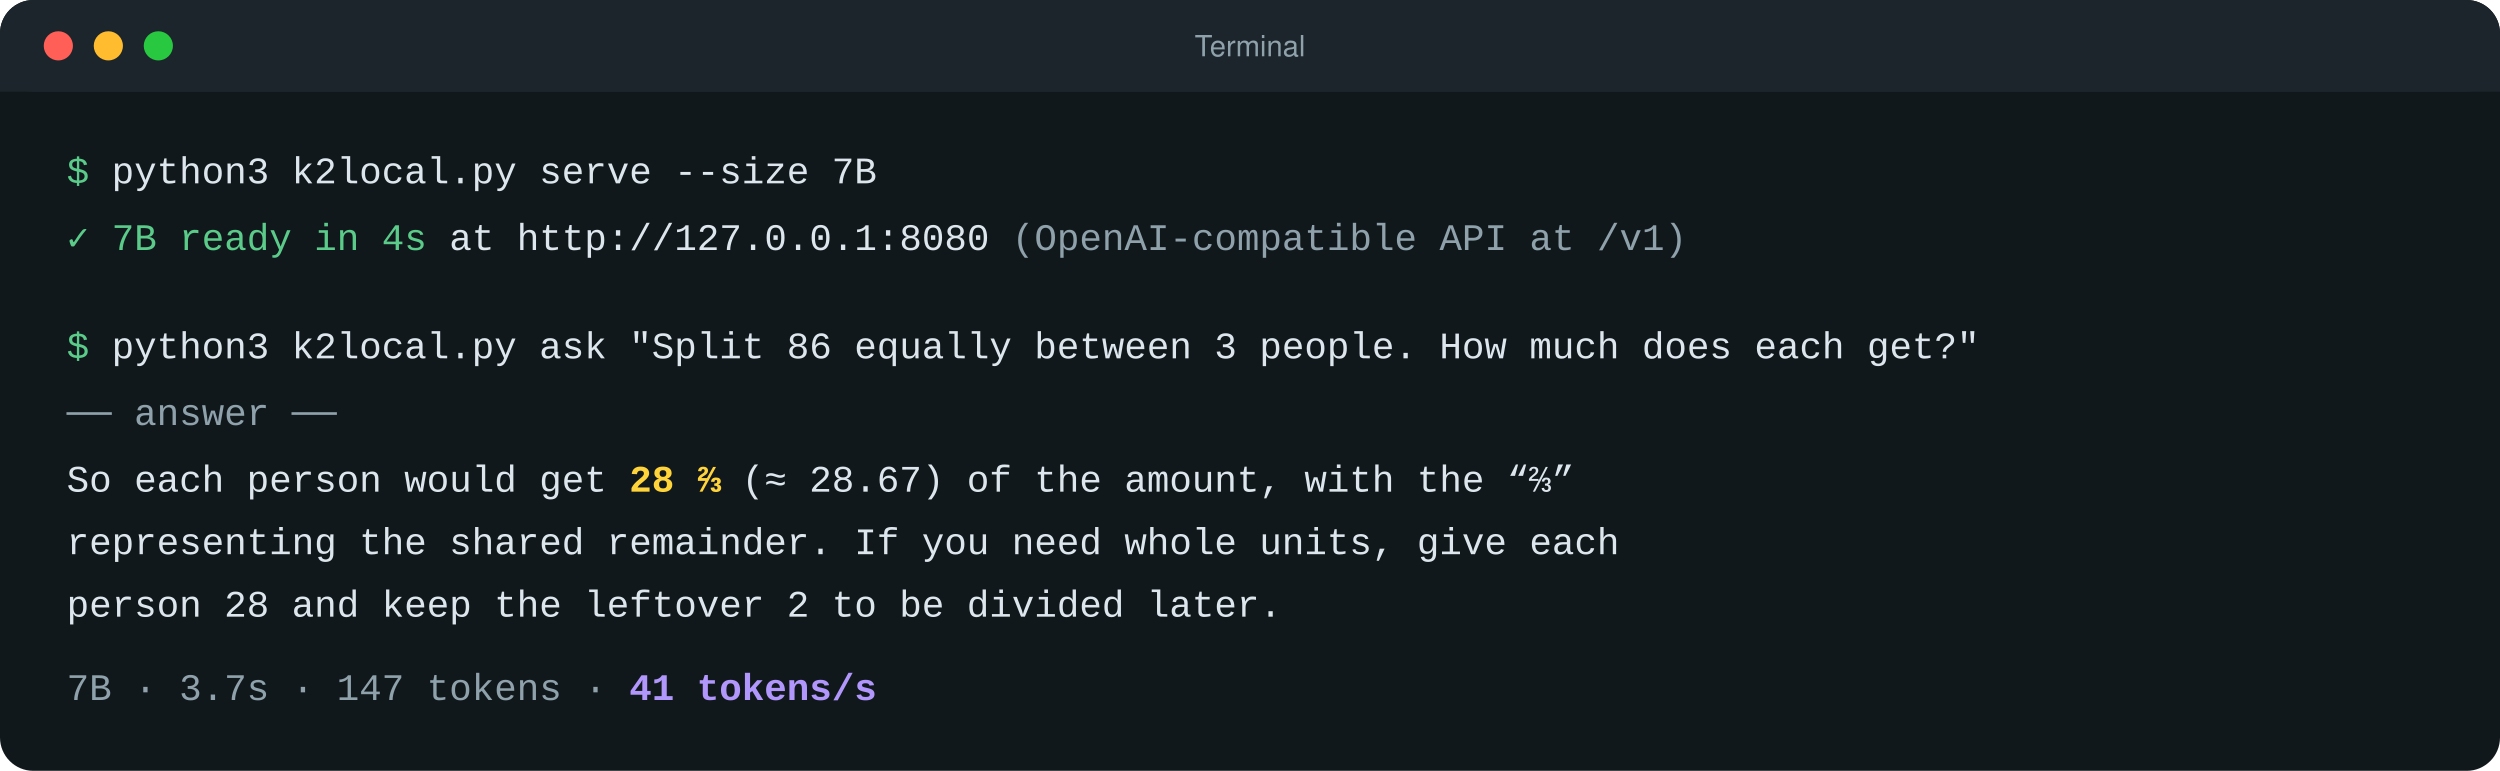
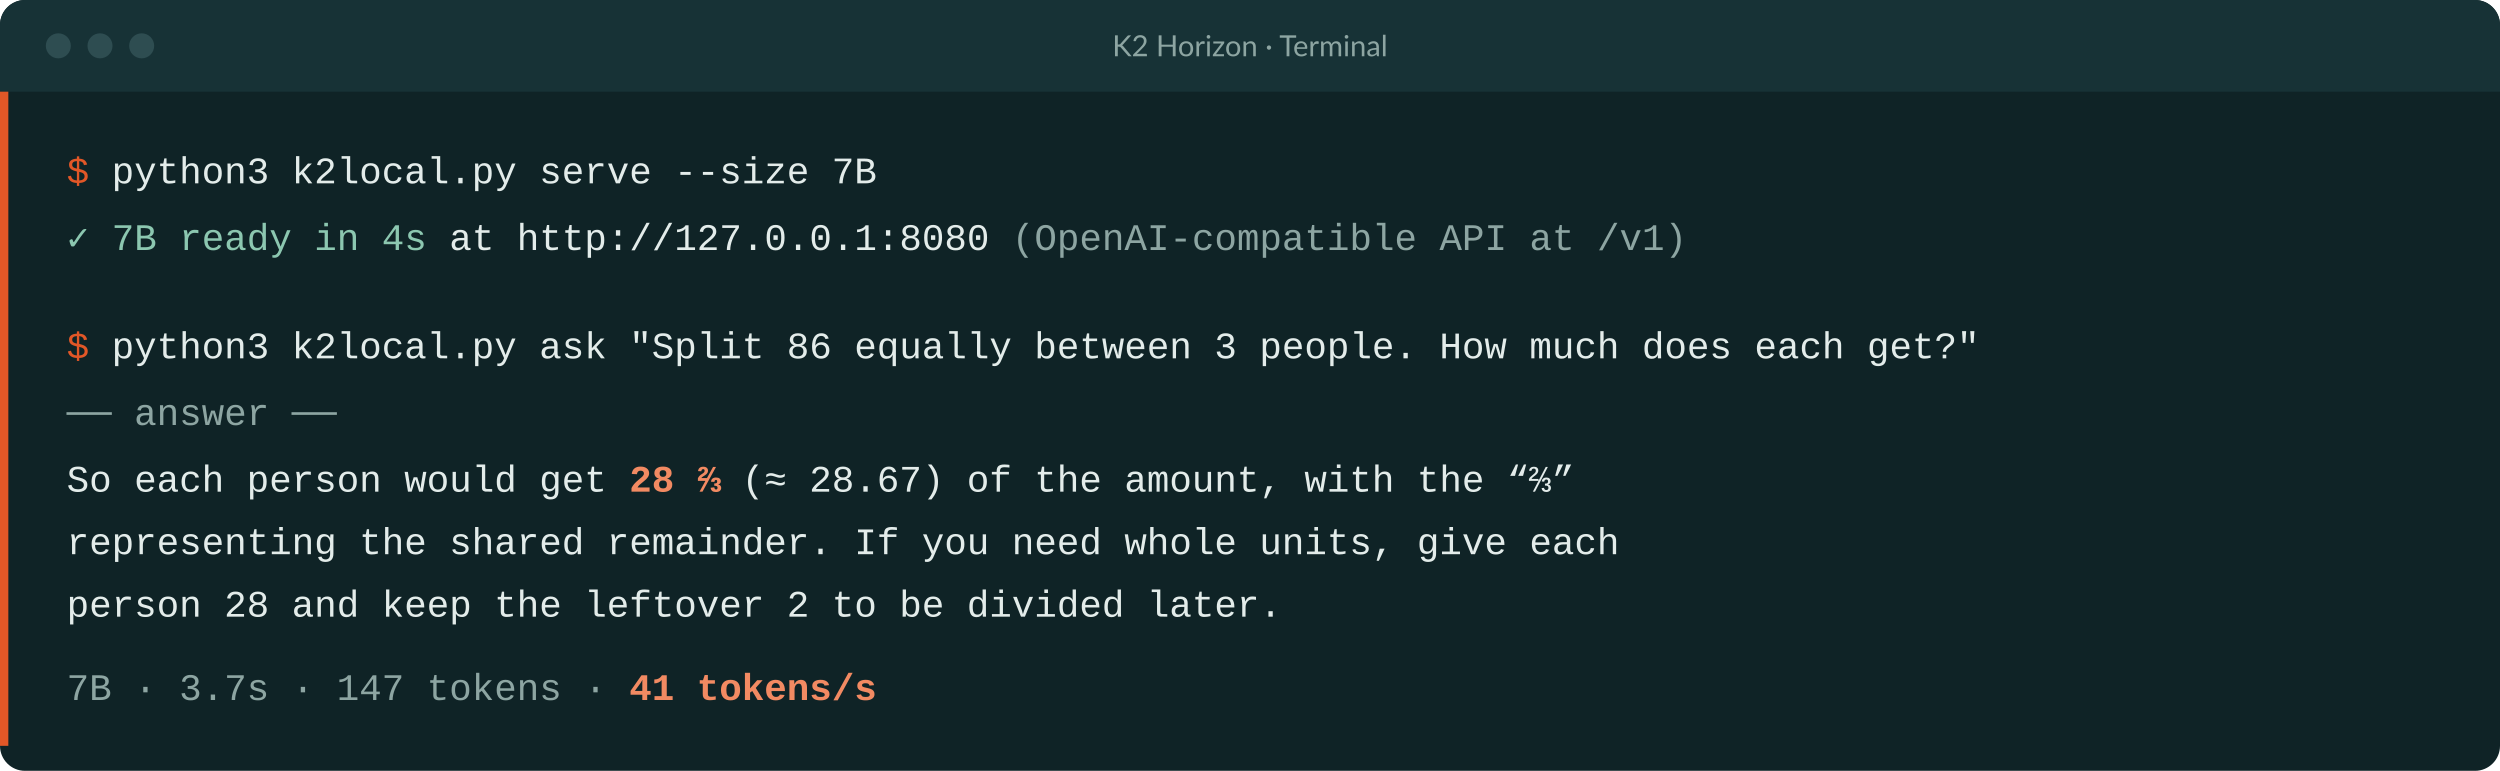
- <svg xmlns="http://www.w3.org/2000/svg" width="1200" height="370" viewBox="0 0 1200 370" role="img" aria-label="Terminal output: starting the 7B model and asking it a question">
-   <rect width="1200" height="370" rx="16" fill="#11181C" />
-   <rect width="1200" height="44" rx="16" fill="#1C252B" />
-   <rect y="28" width="1200" height="16" fill="#1C252B" />
-   <circle cx="28" cy="22" r="7" fill="#FF5F57" />
-   <circle cx="52" cy="22" r="7" fill="#FEBC2E" />
-   <circle cx="76" cy="22" r="7" fill="#28C840" />
-   <text x="600" y="27" text-anchor="middle" font-family="-apple-system, 'Segoe UI', Helvetica, Arial, sans-serif" font-size="14" fill="#8FA1AB">Terminal</text>
-   <g font-family="SFMono-Regular, Menlo, Consolas, 'Liberation Mono', monospace" font-size="18" fill="#DCE6EC">
+ <svg xmlns="http://www.w3.org/2000/svg" width="1200" height="370" viewBox="0 0 1200 370" role="img" aria-label="Starting the 7B model and asking it a question: it answers 28 and two-thirds at 41 tokens per second">
+   <rect width="1200" height="370" rx="12" fill="#0F2326" />
+   <path d="M0 12A12 12 0 0 1 12 0H1188A12 12 0 0 1 1200 12V44H0Z" fill="#173236" />
+   <circle cx="28" cy="22" r="6" fill="#2E4D51" />
+   <circle cx="48" cy="22" r="6" fill="#2E4D51" />
+   <circle cx="68" cy="22" r="6" fill="#2E4D51" />
+   <text x="600" y="27" text-anchor="middle" font-family="Lato, 'Helvetica Neue', Helvetica, Arial, sans-serif" font-size="14" fill="#8DA5A2">K2 Horizon · Terminal</text>
+   <rect x="0" y="44" width="4" height="314" fill="#E25727" />
+   <g font-family="SFMono-Regular, Menlo, Consolas, 'Liberation Mono', monospace" font-size="18" fill="#E3ECEA">
    <text x="32" y="88">
-       <tspan fill="#5BCB8A">$</tspan> python3 k2local.py serve --size 7B</text>
+       <tspan fill="#E25727">$</tspan> python3 k2local.py serve --size 7B</text>
    <text x="32" y="120">
-       <tspan fill="#5BCB8A">✓ 7B ready in 4s</tspan> at http://127.0.0.1:8080  <tspan fill="#8FA1AB">(OpenAI-compatible API at /v1)</tspan>
+       <tspan fill="#8CC7B0">✓ 7B ready in 4s</tspan> at http://127.0.0.1:8080  <tspan fill="#8DA5A2">(OpenAI-compatible API at /v1)</tspan>
    </text>
    <text x="32" y="172">
-       <tspan fill="#5BCB8A">$</tspan> python3 k2local.py ask "Split 86 equally between 3 people. How much does each get?"</text>
-     <text x="32" y="204" fill="#8FA1AB">── answer ──</text>
-     <text x="32" y="236">So each person would get <tspan fill="#FFD43B" font-weight="700">28 ⅔</tspan> (≈ 28.67) of the amount, with the “⅔”</text>
+       <tspan fill="#E25727">$</tspan> python3 k2local.py ask "Split 86 equally between 3 people. How much does each get?"</text>
+     <text x="32" y="204" fill="#8DA5A2">── answer ──</text>
+     <text x="32" y="236">So each person would get <tspan fill="#F28A62" font-weight="700">28 ⅔</tspan> (≈ 28.67) of the amount, with the “⅔”</text>
    <text x="32" y="266">representing the shared remainder. If you need whole units, give each</text>
    <text x="32" y="296">person 28 and keep the leftover 2 to be divided later.</text>
-     <text x="32" y="336" fill="#8FA1AB">7B · 3.7s · 147 tokens · <tspan fill="#B197FC" font-weight="700">41 tokens/s</tspan>
+     <text x="32" y="336" fill="#8DA5A2">7B · 3.7s · 147 tokens · <tspan fill="#F28A62" font-weight="700">41 tokens/s</tspan>
    </text>
  </g>
</svg>
